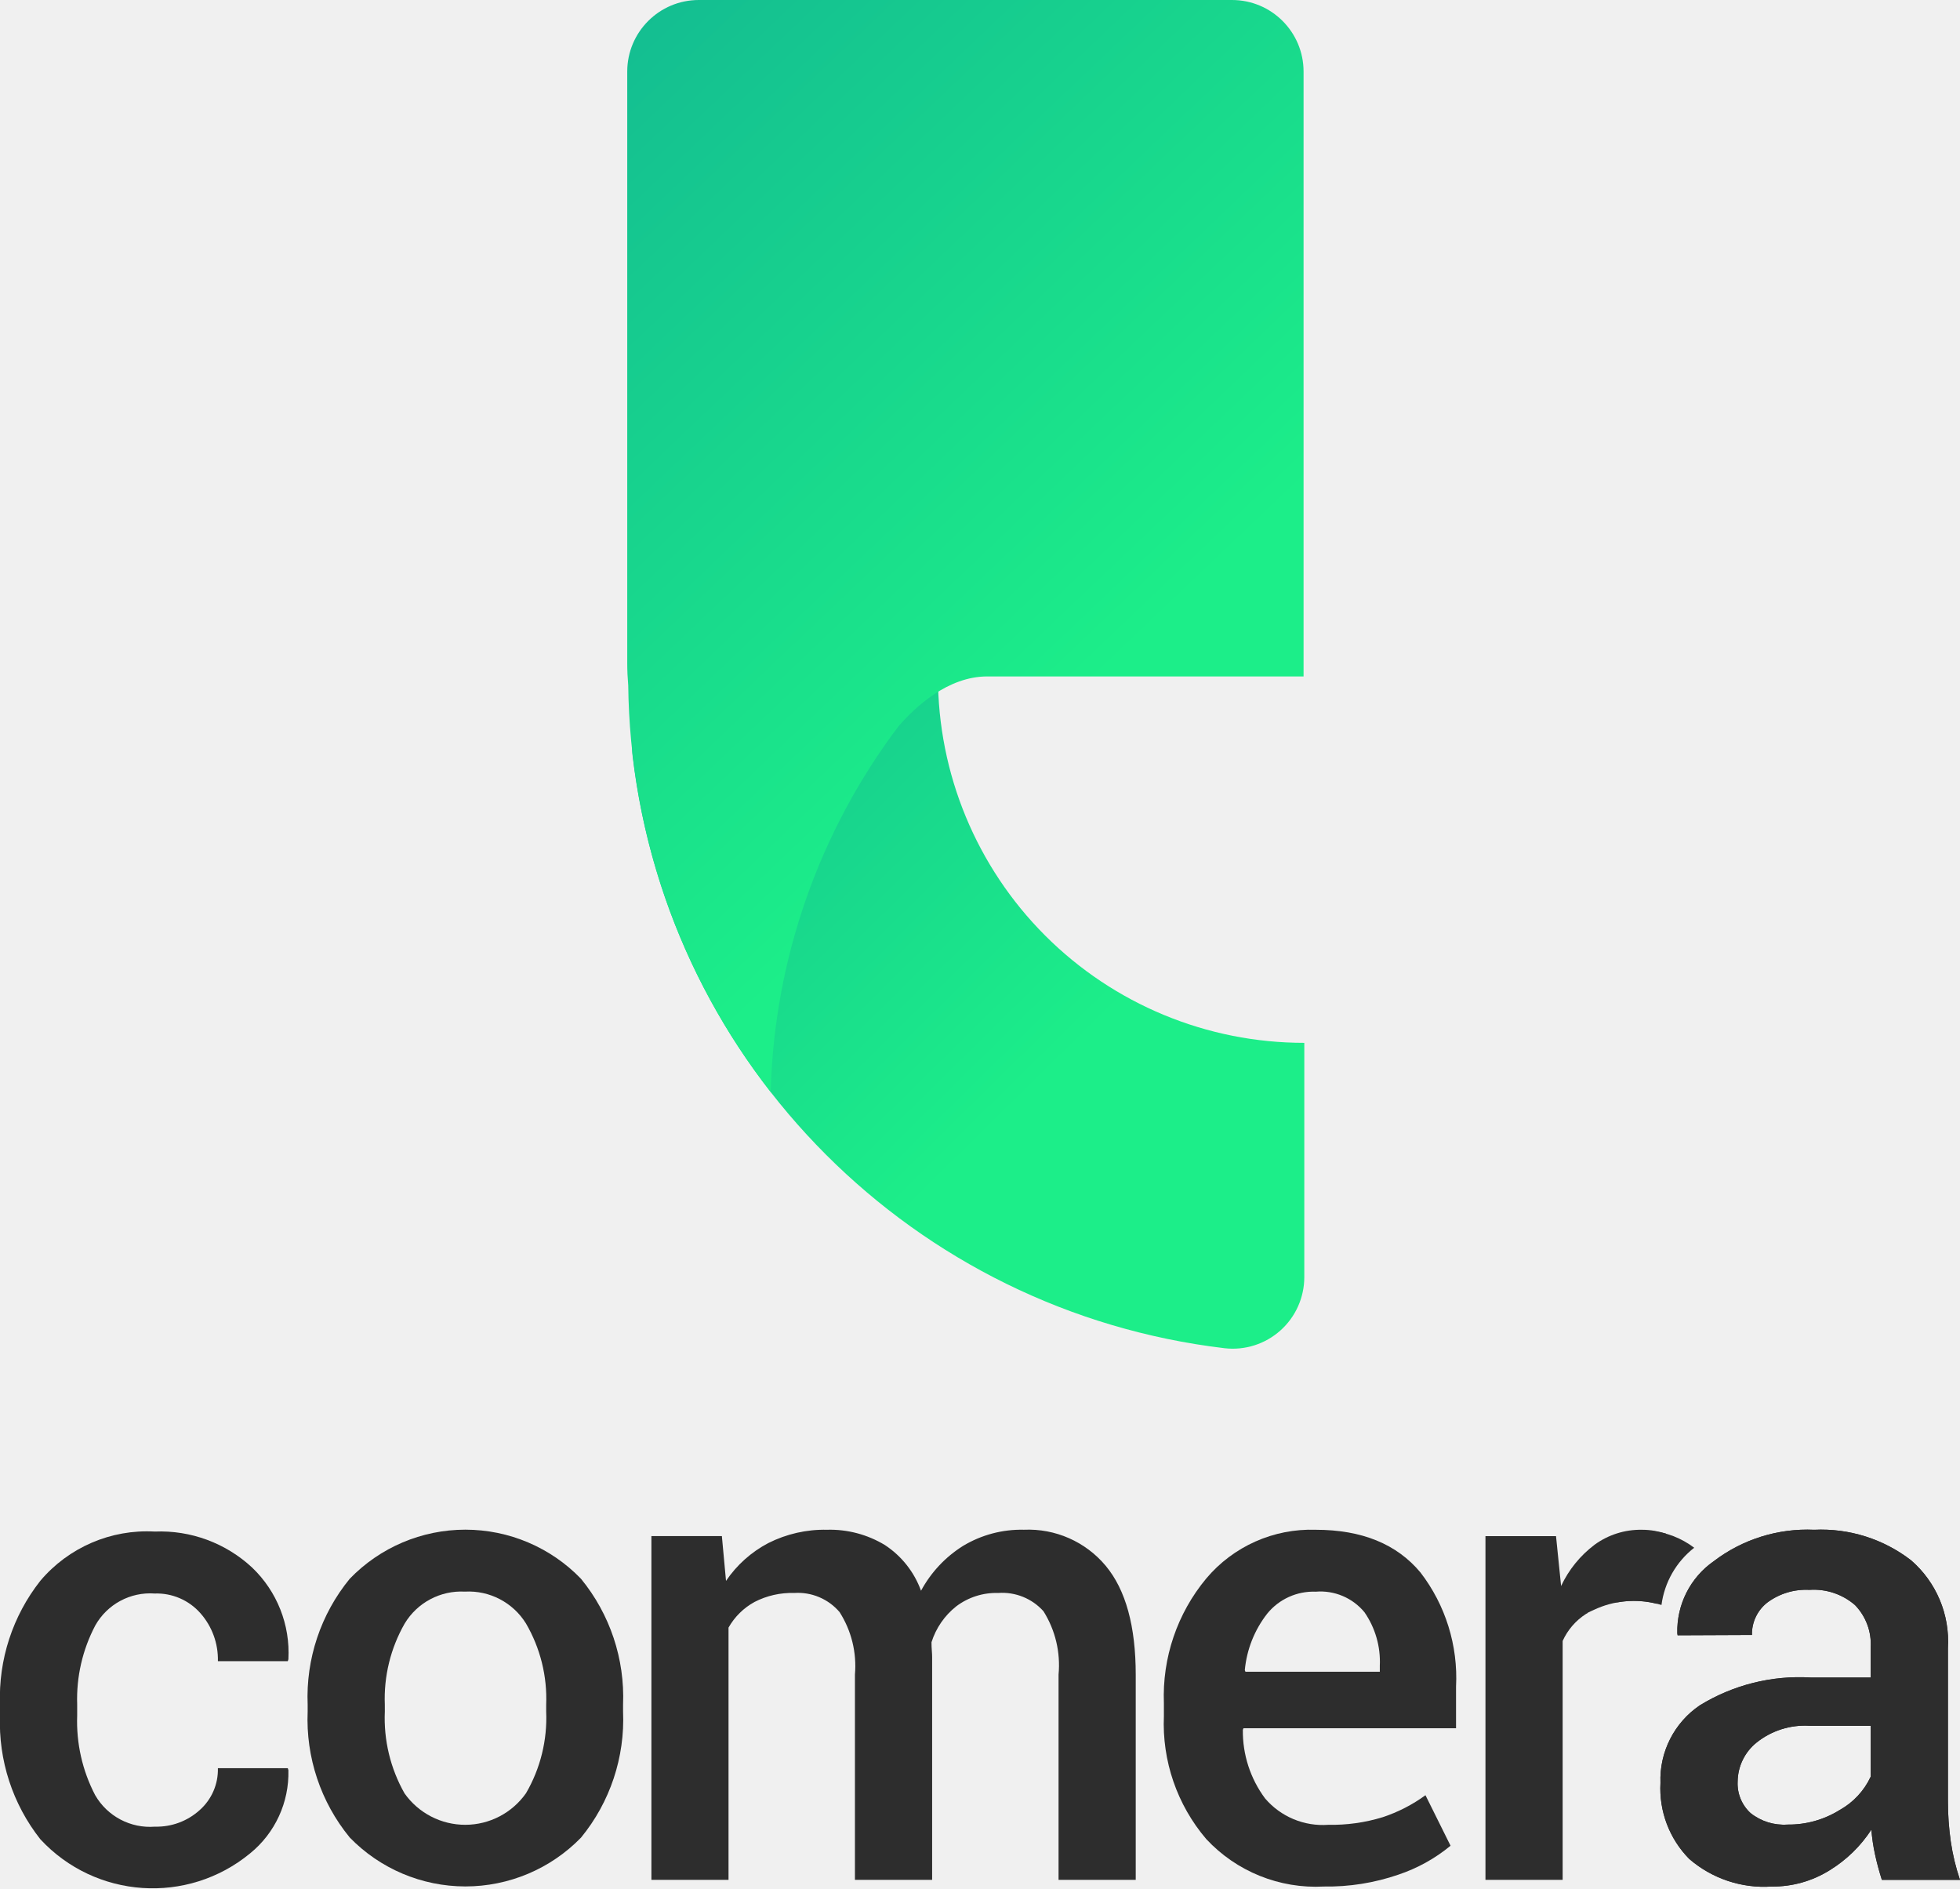
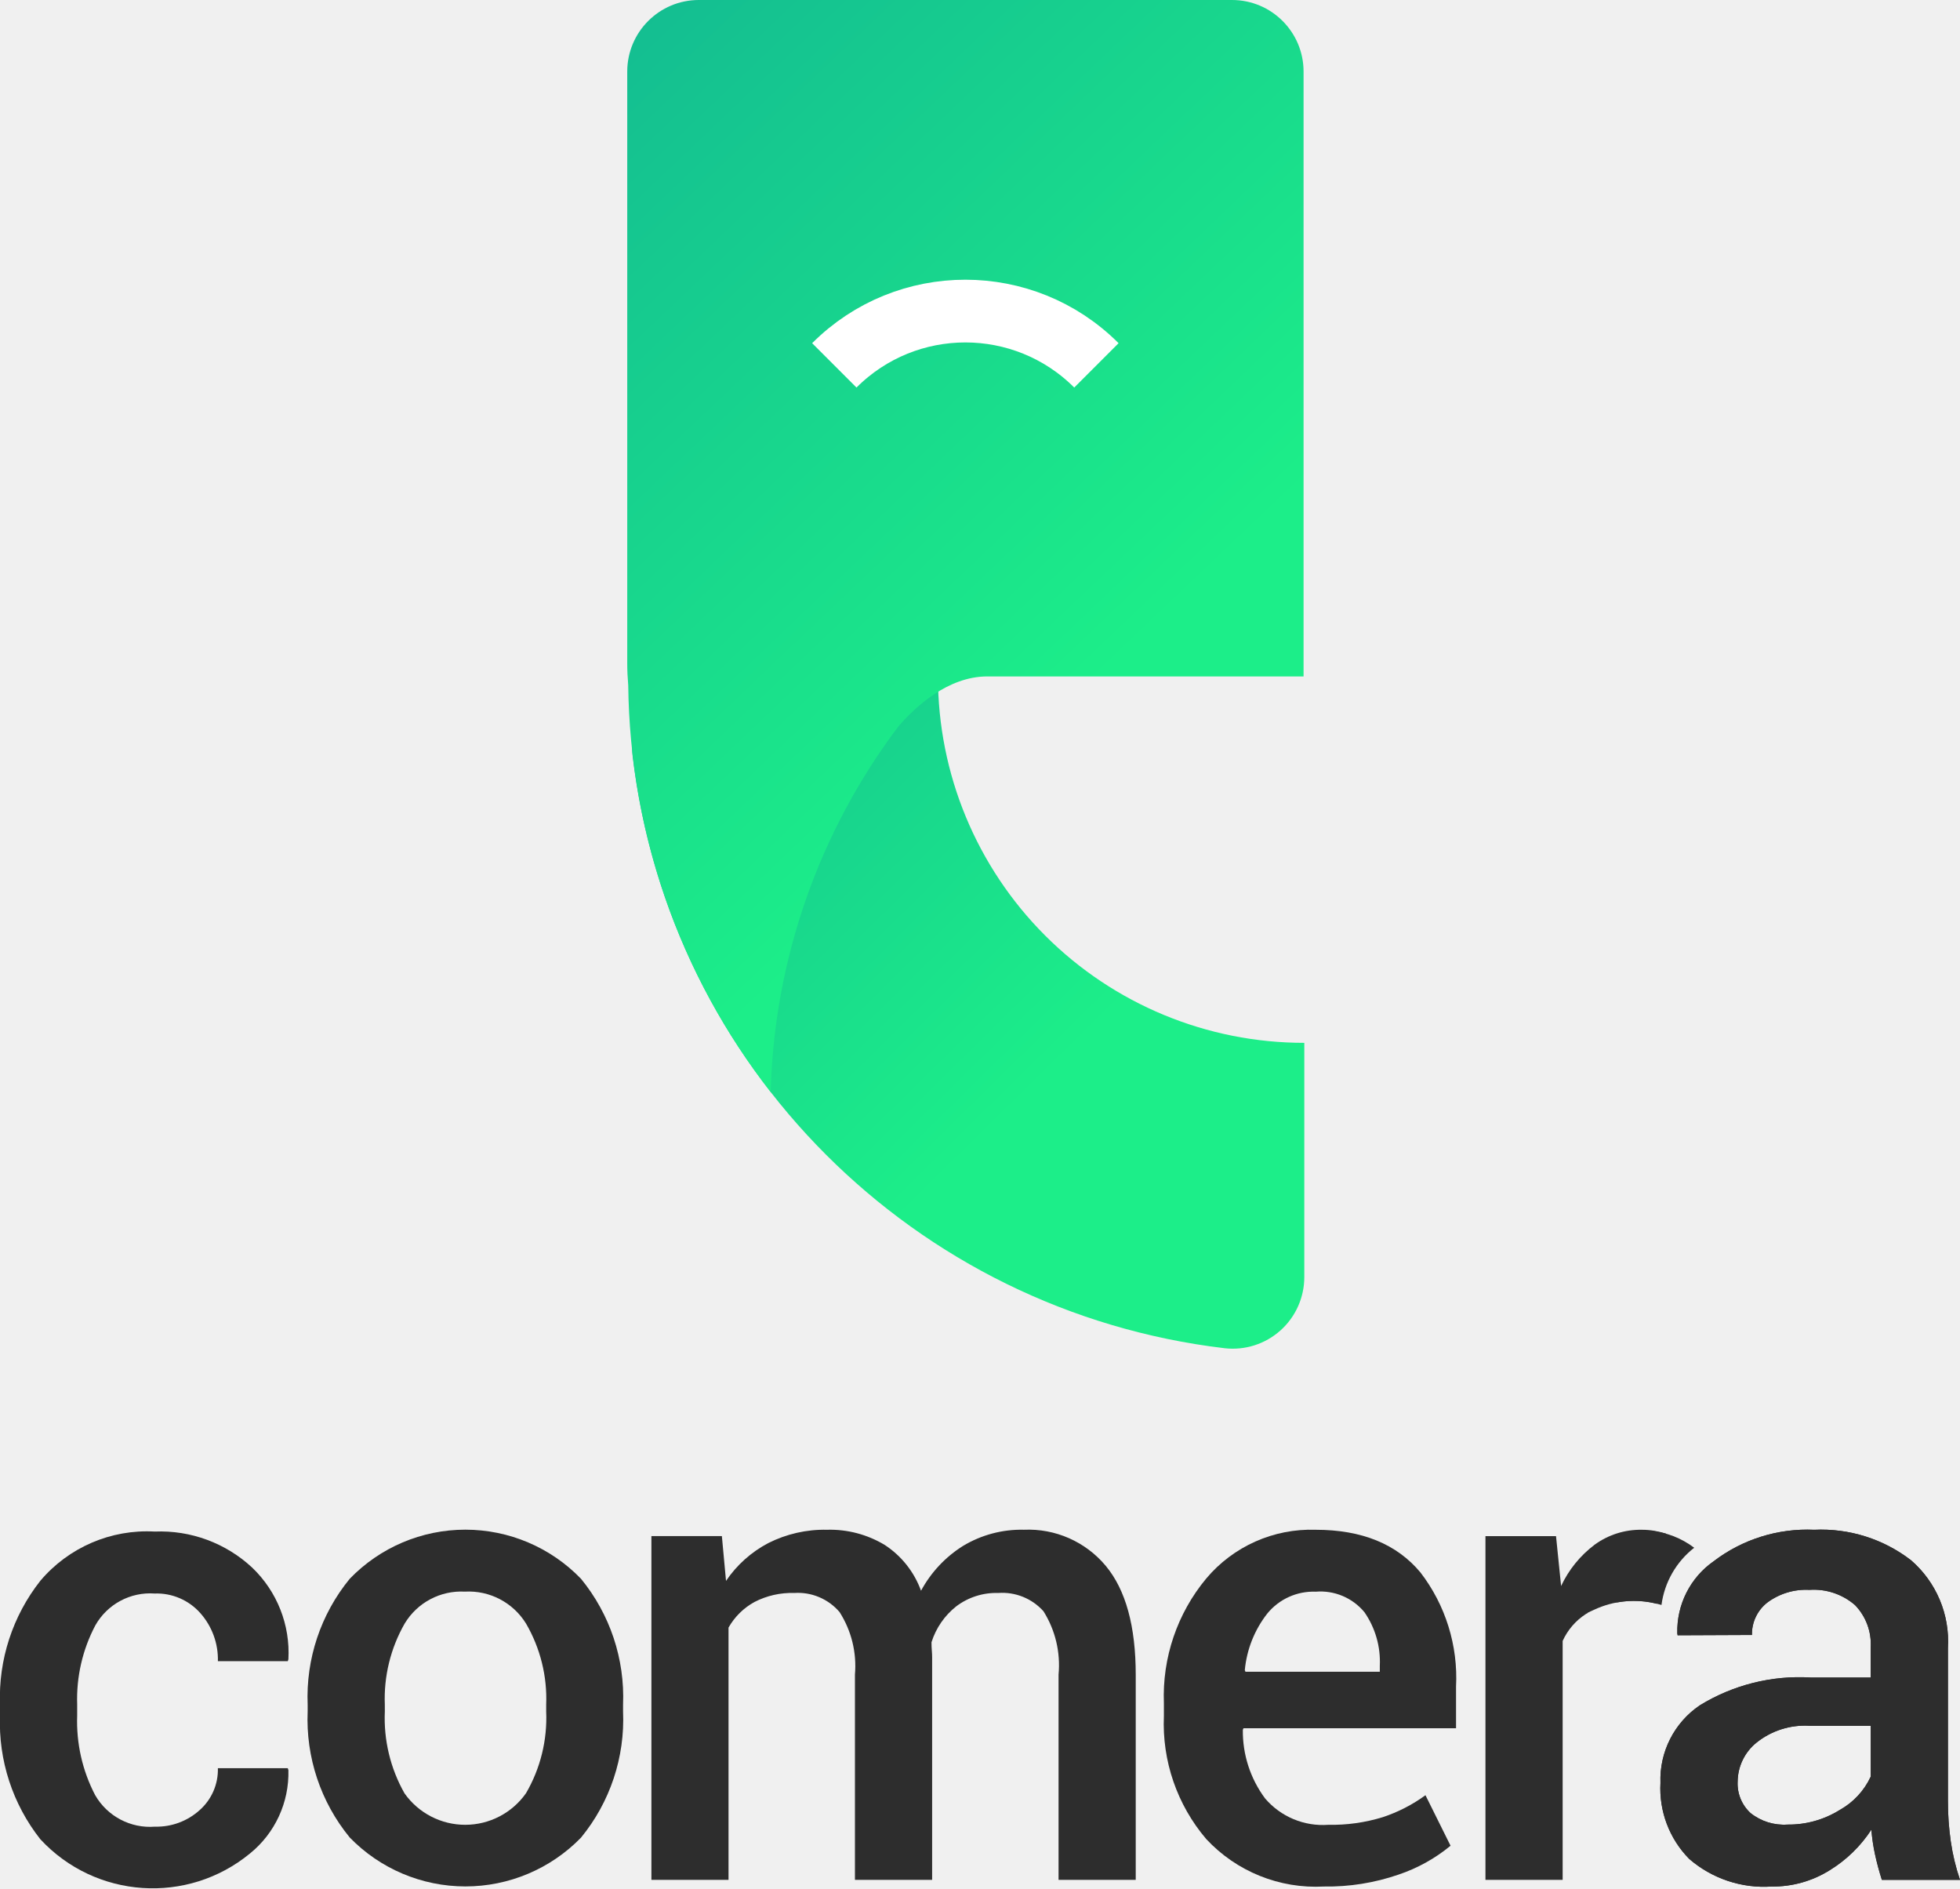
<svg xmlns="http://www.w3.org/2000/svg" xmlns:xlink="http://www.w3.org/1999/xlink" width="125" height="120.405" viewBox="0 0 125 120.405">
  <defs>
    <linearGradient id="linear-gradient" x1="0.621" y1="0.605" x2="-0.292" y2="-0.322" gradientUnits="objectBoundingBox">
      <stop offset="0.008" stop-color="#1cee89" />
      <stop offset="0.458" stop-color="#17d08e" />
      <stop offset="1" stop-color="#11ad94" />
    </linearGradient>
    <linearGradient id="linear-gradient-2" x1="0.657" y1="0.658" x2="0.056" y2="-0.363" xlink:href="#linear-gradient" />
  </defs>
-   <g id="comera-logo" transform="translate(-393 -18.457)">
-     <path id="Path_1" data-name="Path 1" d="M3700.891,872.316a23.348,23.348,0,0,1-23.364-23.364h-14.935a4.563,4.563,0,0,0-4.538,5.084,43.152,43.152,0,0,0,37.752,37.752,4.564,4.564,0,0,0,5.084-4.538Z" transform="translate(-3224.708 -787.363)" fill="url(#linear-gradient)" />
-     <path id="Path_2" data-name="Path 2" d="M3695.9,754.452h-34a4.564,4.564,0,0,0-4.564,4.564v37.727c0,.473.022.944.063,1.413a42.935,42.935,0,0,0,9.085,25.924,40.461,40.461,0,0,1,8.155-23.323c1.049-1.212,3.135-3.173,5.658-3.173h20.172V759.016A4.565,4.565,0,0,0,3695.9,754.452Z" transform="translate(-3224.333 -735.995)" fill="url(#linear-gradient-2)" />
-     <g id="Group_4" data-name="Group 4" transform="translate(-370.559 -672.543)">
-       <g id="Group_2" data-name="Group 2" transform="translate(763.559 788.656)">
+   <g id="logo" transform="translate(-393 -18.457)">
+     <g id="comera-logo" transform="translate(433 18.457)">
+       <path id="Path_1" data-name="Path 1" d="M3700.891,872.316a23.348,23.348,0,0,1-23.364-23.364h-14.935a4.563,4.563,0,0,0-4.538,5.084,43.152,43.152,0,0,0,37.752,37.752,4.564,4.564,0,0,0,5.084-4.538Z" transform="translate(-3657.708 -805.82)" fill="url(#linear-gradient)" />
+       <path id="Path_2" data-name="Path 2" d="M3695.9,754.452h-34a4.564,4.564,0,0,0-4.564,4.564v37.727c0,.473.022.944.063,1.413a42.935,42.935,0,0,0,9.085,25.924,40.461,40.461,0,0,1,8.155-23.323c1.049-1.212,3.135-3.173,5.658-3.173h20.172V759.016A4.565,4.565,0,0,0,3695.9,754.452Z" transform="translate(-3657.333 -754.452)" fill="url(#linear-gradient-2)" />
+       <path id="Path_3" data-name="Path 3" d="M3686.272,801.372a11.82,11.82,0,0,1,16.715,0" transform="translate(-3673.063 -778.075)" fill="none" stroke="#fff" stroke-miterlimit="10" stroke-width="4" />
+     </g>
+     <g id="comera-text" transform="translate(393 116)">
+       <g id="Group_2" data-name="Group 2" transform="translate(0 0.113)">
        <path id="Path_4" data-name="Path 4" d="M773.444,807.541a4.087,4.087,0,0,0,2.846-1.053,3.447,3.447,0,0,0,1.165-2.674h4.457l.04.121a6.61,6.61,0,0,1-2.441,5.308,9.771,9.771,0,0,1-13.38-.9,12.017,12.017,0,0,1-2.572-7.89v-.709a12.028,12.028,0,0,1,2.572-7.88,8.9,8.9,0,0,1,7.293-3.14,8.6,8.6,0,0,1,6.219,2.3,7.511,7.511,0,0,1,2.309,5.845l-.04.121h-4.457a4.449,4.449,0,0,0-1.114-3.059,3.713,3.713,0,0,0-2.917-1.256,4.016,4.016,0,0,0-3.788,2.036,10.076,10.076,0,0,0-1.155,5.034v.709a10.174,10.174,0,0,0,1.145,5.075A4.038,4.038,0,0,0,773.444,807.541Z" transform="translate(-763.559 -788.722)" fill="#2d2d2d" />
      </g>
-       <g id="Group_3" data-name="Group 3" transform="translate(783.18 788.543)">
+       <g id="Group_3" data-name="Group 3" transform="translate(19.621)">
        <path id="Path_5" data-name="Path 5" d="M794.656,799.7a11.9,11.9,0,0,1,2.684-8.032,10.249,10.249,0,0,1,14.747,0,11.9,11.9,0,0,1,2.684,8.032v.425a11.88,11.88,0,0,1-2.684,8.052,10.286,10.286,0,0,1-14.747-.01,11.889,11.889,0,0,1-2.684-8.042Zm4.922.425a9.718,9.718,0,0,0,1.256,5.227,4.738,4.738,0,0,0,7.748-.011,9.544,9.544,0,0,0,1.286-5.216V799.7a9.528,9.528,0,0,0-1.286-5.176,4.3,4.3,0,0,0-3.9-2.036,4.215,4.215,0,0,0-3.839,2.036,9.657,9.657,0,0,0-1.266,5.176Z" transform="translate(-794.656 -788.543)" fill="#2d2d2d" />
        <path id="Path_6" data-name="Path 6" d="M833.894,788.948l.264,2.856a7.422,7.422,0,0,1,2.694-2.41,7.944,7.944,0,0,1,3.747-.851,6.764,6.764,0,0,1,3.687.972,5.886,5.886,0,0,1,2.309,2.917,7.681,7.681,0,0,1,2.674-2.856,7.208,7.208,0,0,1,3.889-1.034,6.428,6.428,0,0,1,5.216,2.3q1.915,2.3,1.914,6.958v13.066h-4.922V797.78a6.462,6.462,0,0,0-.962-4.041,3.529,3.529,0,0,0-2.887-1.165,4.223,4.223,0,0,0-2.674.851,4.736,4.736,0,0,0-1.58,2.289q0,.3.02.526t.02.425v14.2h-4.923V797.78a6.38,6.38,0,0,0-.982-3.99,3.492,3.492,0,0,0-2.887-1.216,5.183,5.183,0,0,0-2.542.577,4.257,4.257,0,0,0-1.651,1.631v16.084H829.4V788.948Z" transform="translate(-807.477 -788.543)" fill="#2d2d2d" />
        <path id="Path_7" data-name="Path 7" d="M891.4,811.292a9.542,9.542,0,0,1-7.505-3.028,11.34,11.34,0,0,1-2.7-7.85v-.81a11.725,11.725,0,0,1,2.7-7.951,8.74,8.74,0,0,1,6.979-3.109q4.416,0,6.685,2.724a11.022,11.022,0,0,1,2.268,7.283V801.2H886.27l-.04.1a7.18,7.18,0,0,0,1.418,4.375,4.838,4.838,0,0,0,4.031,1.682,11.084,11.084,0,0,0,3.474-.487,9.9,9.9,0,0,0,2.724-1.4l1.6,3.221a10.427,10.427,0,0,1-3.323,1.843A13.921,13.921,0,0,1,891.4,811.292Zm-.527-18.8a3.8,3.8,0,0,0-3.079,1.388,6.885,6.885,0,0,0-1.439,3.616l.041.1h8.569v-.385a5.528,5.528,0,0,0-.982-3.413A3.638,3.638,0,0,0,890.869,792.493Z" transform="translate(-826.588 -788.543)" fill="#2d2d2d" />
        <path id="Path_8" data-name="Path 8" d="M945.511,810.867q-.263-.83-.435-1.62a11.665,11.665,0,0,1-.233-1.58,8.446,8.446,0,0,1-2.653,2.583,6.828,6.828,0,0,1-3.708,1.043,7.288,7.288,0,0,1-5.257-1.762,6.4,6.4,0,0,1-1.833-4.841,5.721,5.721,0,0,1,2.512-4.953,12.131,12.131,0,0,1,7.069-1.772H944.8v-1.924a3.581,3.581,0,0,0-1-2.694,4.014,4.014,0,0,0-2.907-.972,4.139,4.139,0,0,0-2.674.8,2.546,2.546,0,0,0-.992,2.077l-4.74.02-.02-.121a5.431,5.431,0,0,1,2.319-4.6,9.829,9.829,0,0,1,6.411-2.006,9.379,9.379,0,0,1,6.178,1.945,6.843,6.843,0,0,1,2.35,5.591v9.744a17.932,17.932,0,0,0,.182,2.6,13.714,13.714,0,0,0,.587,2.441Zm-6.016-3.525a6.151,6.151,0,0,0,3.332-.932,4.691,4.691,0,0,0,1.975-2.127v-3.241h-3.91a4.937,4.937,0,0,0-3.363,1.064,3.23,3.23,0,0,0-1.215,2.5,2.554,2.554,0,0,0,.82,2A3.409,3.409,0,0,0,939.495,807.342Z" transform="translate(-845.116 -788.543)" fill="#2d2d2d" />
        <path id="Path_9" data-name="Path 9" d="M945.511,810.867q-.263-.83-.435-1.62a11.665,11.665,0,0,1-.233-1.58,8.446,8.446,0,0,1-2.653,2.583,6.828,6.828,0,0,1-3.708,1.043,7.288,7.288,0,0,1-5.257-1.762,6.4,6.4,0,0,1-1.833-4.841,5.721,5.721,0,0,1,2.512-4.953,12.131,12.131,0,0,1,7.069-1.772H944.8v-1.924a3.581,3.581,0,0,0-1-2.694,4.014,4.014,0,0,0-2.907-.972,4.139,4.139,0,0,0-2.674.8,2.546,2.546,0,0,0-.992,2.077l-4.74.02-.02-.121a5.431,5.431,0,0,1,2.319-4.6,9.829,9.829,0,0,1,6.411-2.006,9.379,9.379,0,0,1,6.178,1.945,6.843,6.843,0,0,1,2.35,5.591v9.744a17.932,17.932,0,0,0,.182,2.6,13.714,13.714,0,0,0,.587,2.441Zm-6.016-3.525a6.151,6.151,0,0,0,3.332-.932,4.691,4.691,0,0,0,1.975-2.127v-3.241h-3.91a4.937,4.937,0,0,0-3.363,1.064,3.23,3.23,0,0,0-1.215,2.5,2.554,2.554,0,0,0,.82,2A3.409,3.409,0,0,0,939.495,807.342Z" transform="translate(-845.116 -788.543)" fill="#2d2d2d" />
        <path id="Path_10" data-name="Path 10" d="M920.213,793.858l0-.016c.124-.068.255-.122.383-.182l.037-.017a5.958,5.958,0,0,1,4-.377l.477-3.732.1-.747a6.067,6.067,0,0,0-.709-.172,4.582,4.582,0,0,0-.83-.071,4.977,4.977,0,0,0-3.008.952,7.045,7.045,0,0,0-2.138,2.634l-.324-3.181h-4.5v21.919h4.923V795.633a4.008,4.008,0,0,1,1.489-1.722C920.142,793.891,920.18,793.877,920.213,793.858Z" transform="translate(-838.586 -788.543)" fill="#2d2d2d" />
        <path id="Path_11" data-name="Path 11" d="M922.922,793.312a15.609,15.609,0,0,1,2.32-.1,5.961,5.961,0,0,1,2.814.165,5.549,5.549,0,0,1,2.087-3.649,5.467,5.467,0,0,0-2.813-1.085S919.834,793.694,922.922,793.312Z" transform="translate(-841.715 -788.581)" fill="#2d2d2d" />
      </g>
    </g>
  </g>
</svg>
